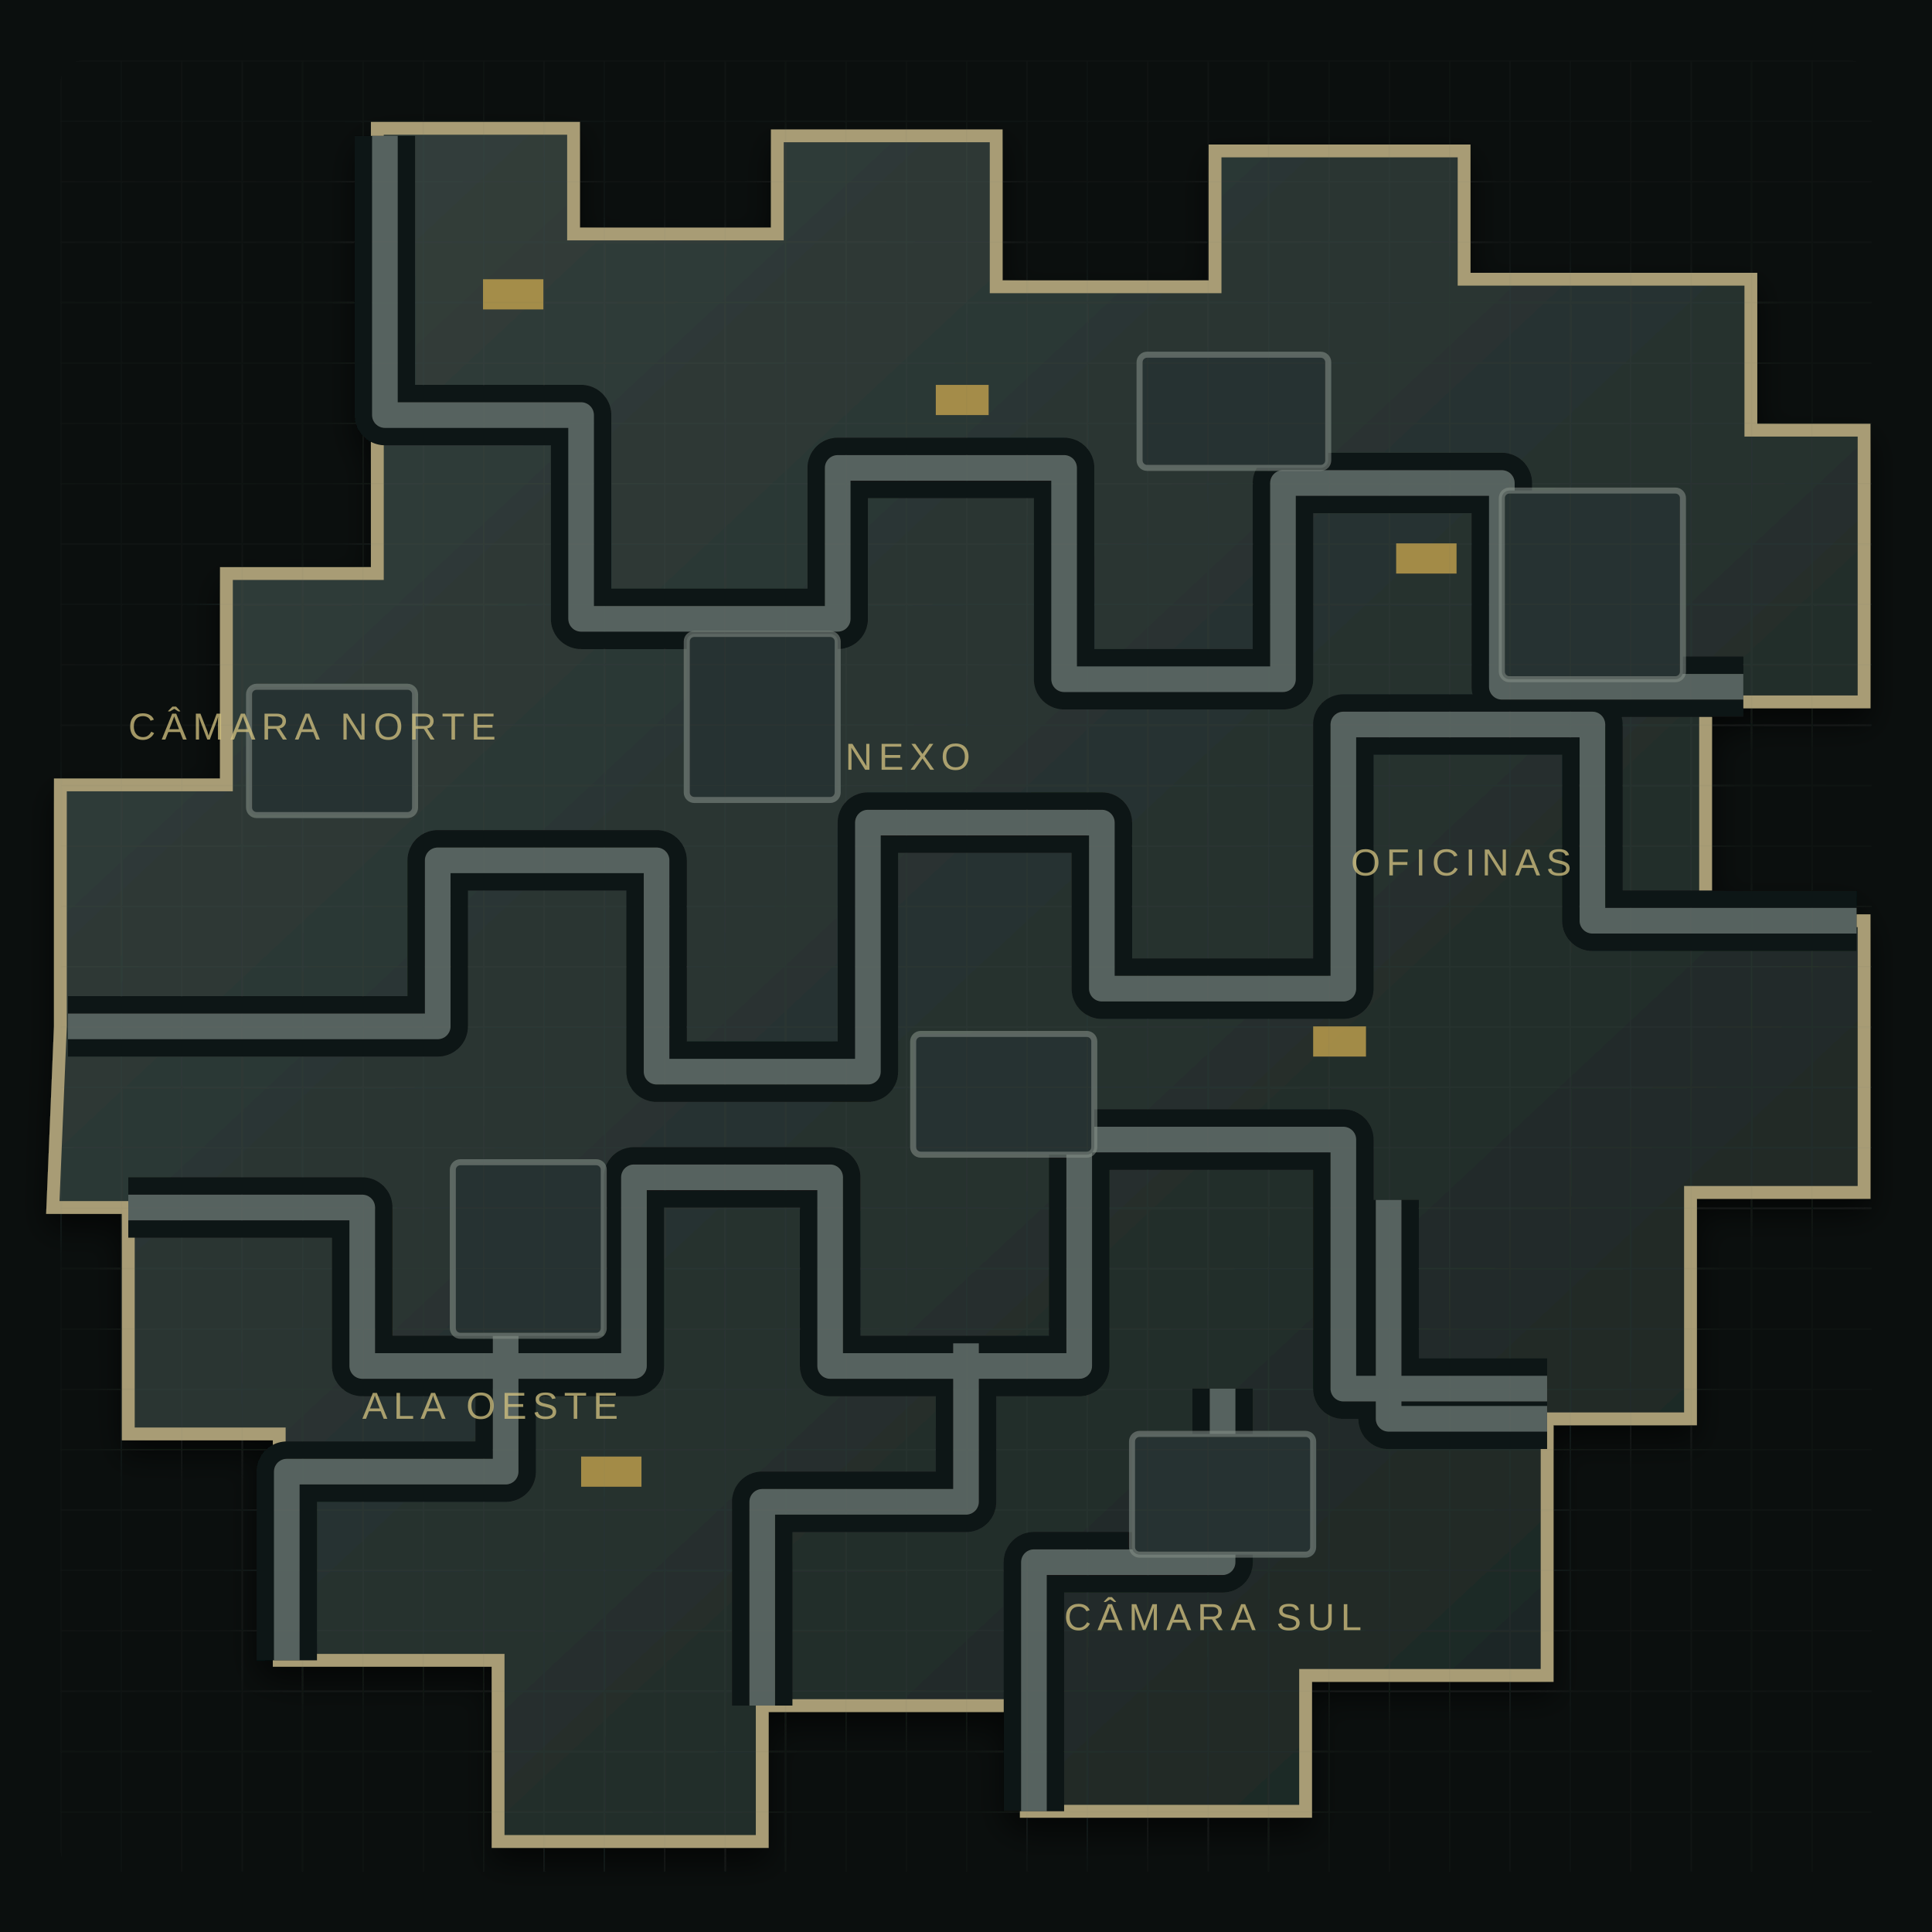
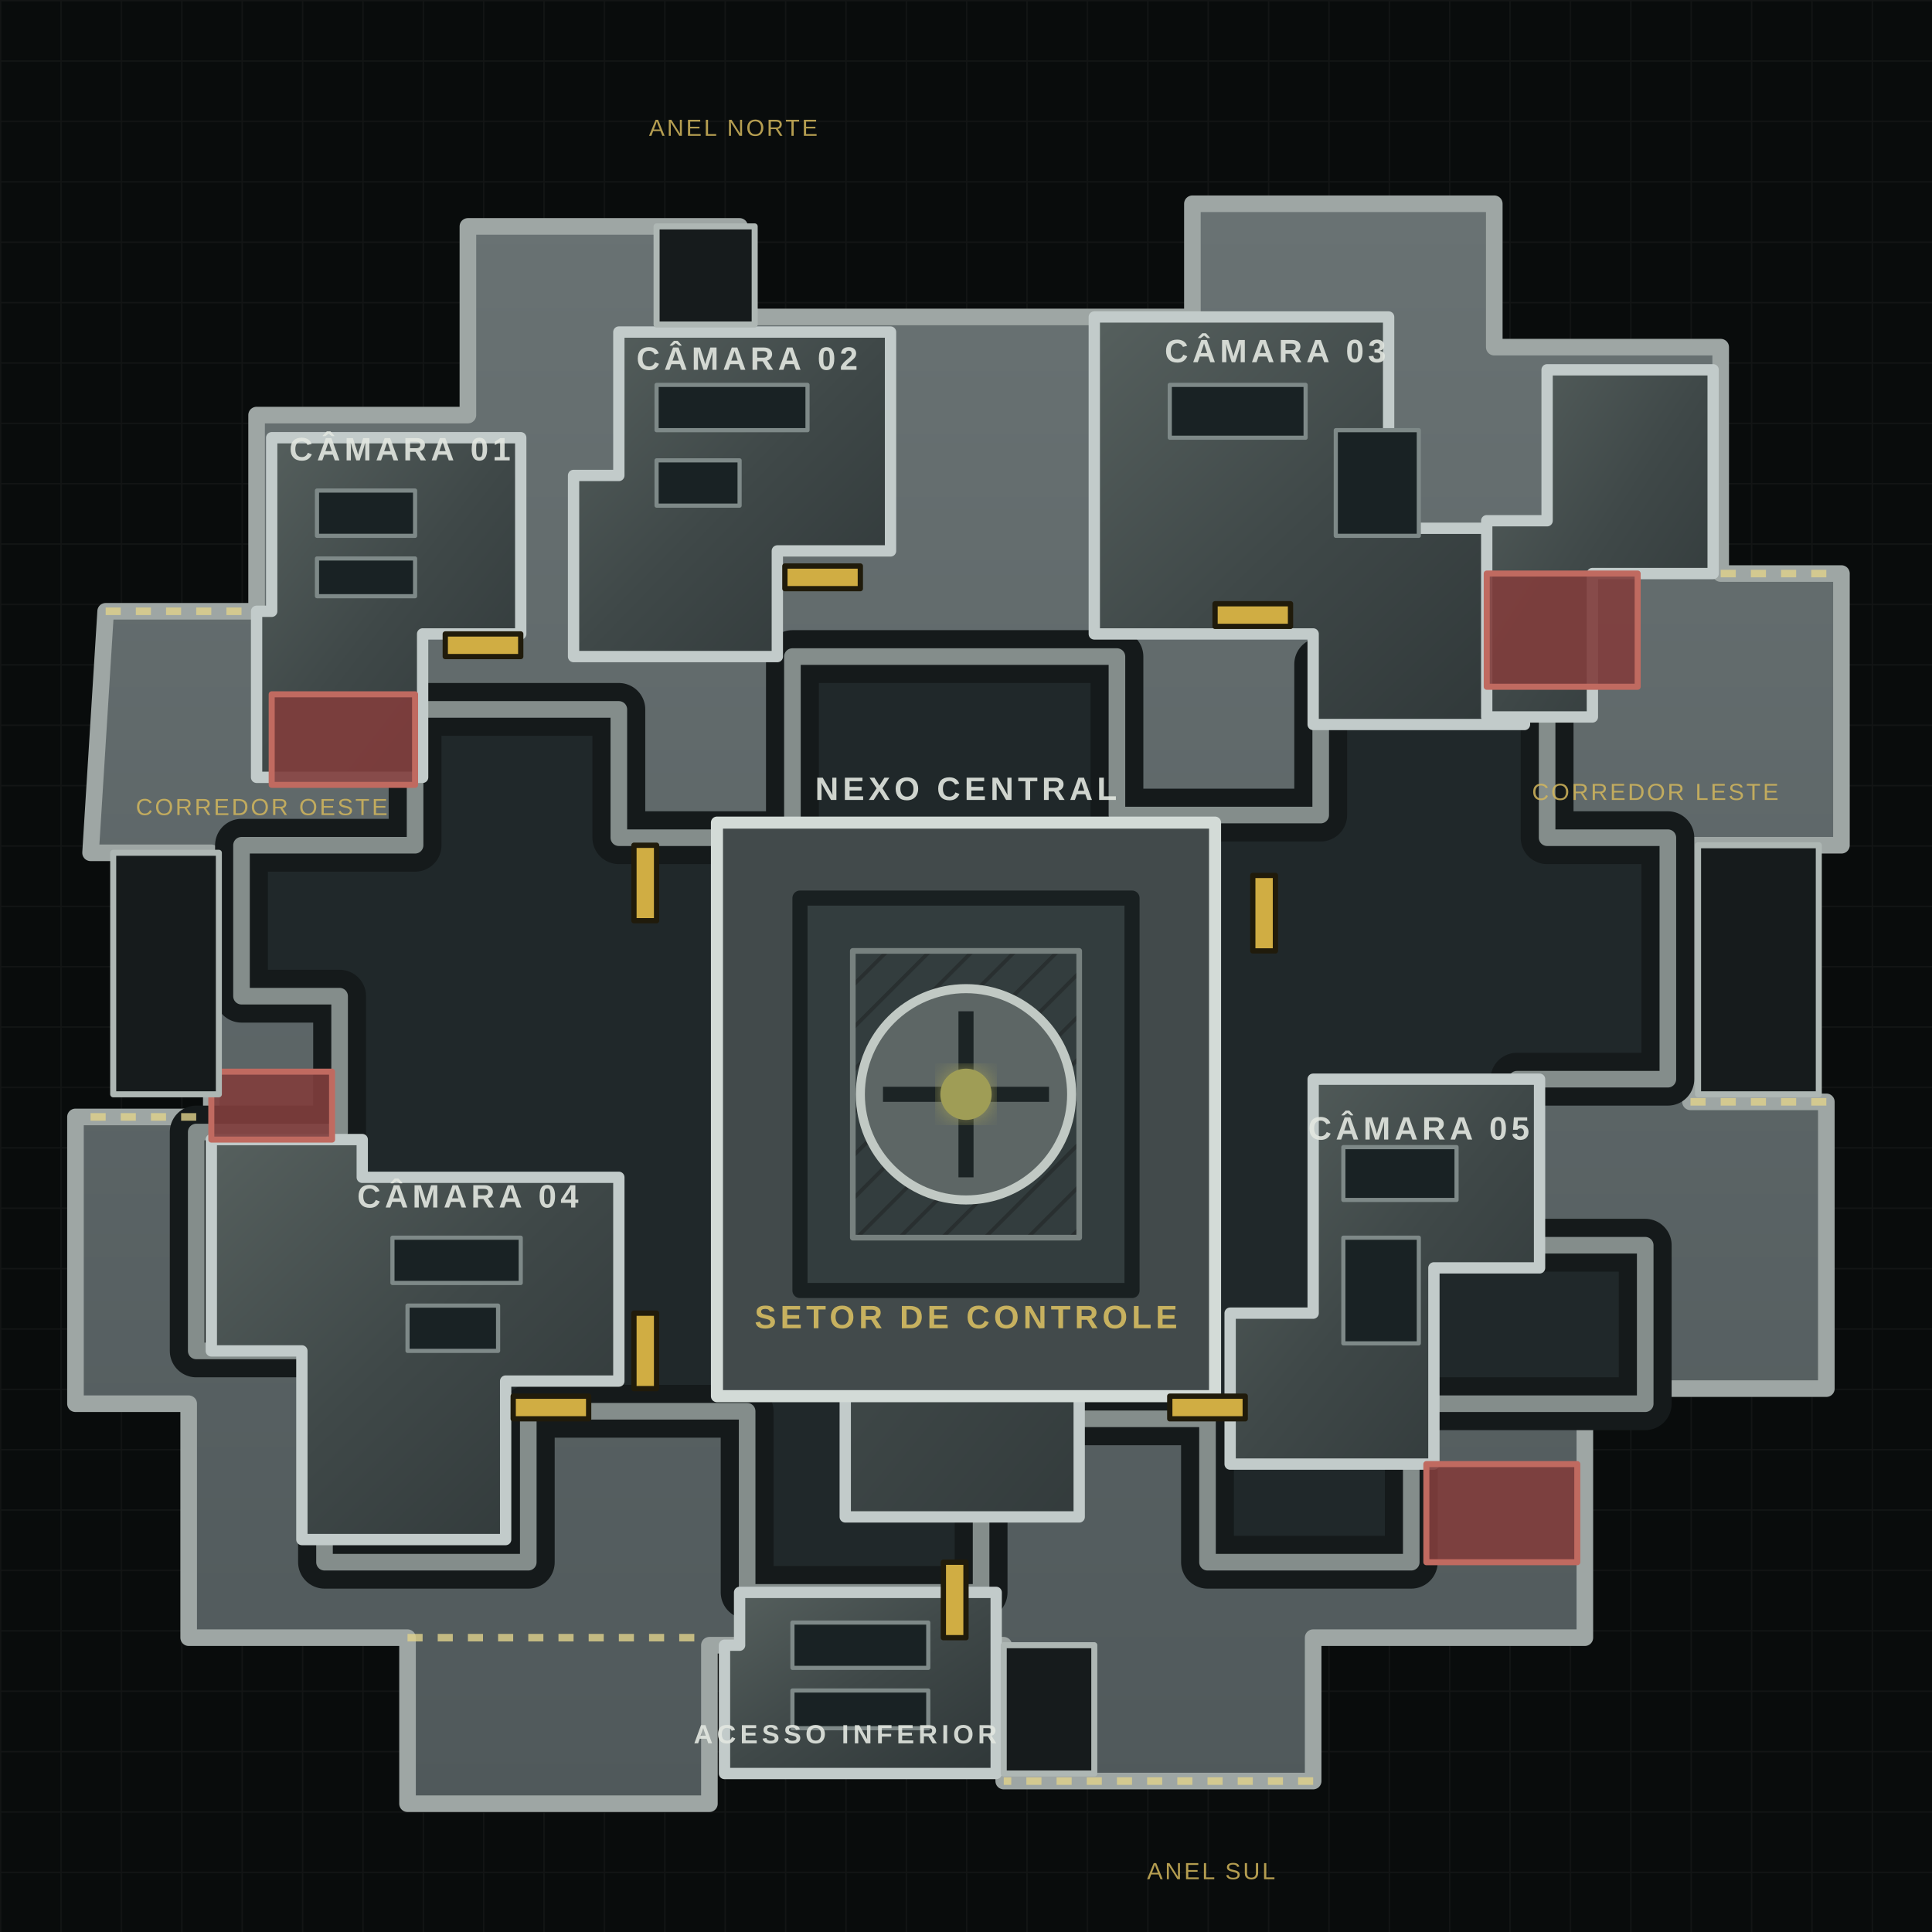
<svg xmlns="http://www.w3.org/2000/svg" viewBox="0 0 256 256" role="img" aria-label="Planta tática do Labirinto">
  <defs>
-     <linearGradient id="floor" x1="0" y1="0" x2="1" y2="1">
-       <stop stop-color="#34403d" />
-       <stop offset="1" stop-color="#1b2422" />
+     <linearGradient id="lab-floor" x1="0" y1="0" x2="1" y2="1">
+       <stop stop-color="#56605e" />
+       <stop offset=".5" stop-color="#3f4848" />
+       <stop offset="1" stop-color="#2f3738" />
    </linearGradient>
-     <pattern id="grid" width="8" height="8" patternUnits="userSpaceOnUse">
-       <path d="M8 0H0V8" fill="none" stroke="#60706a" stroke-opacity=".12" stroke-width=".35" />
+     <linearGradient id="lab-hall" x1="0" y1="0" x2="0" y2="1">
+       <stop stop-color="#697273" />
+       <stop offset="1" stop-color="#50595b" />
+     </linearGradient>
+     <pattern id="lab-grid" width="8" height="8" patternUnits="userSpaceOnUse">
+       <path d="M8 0H0V8" fill="none" stroke="#bfccbd" stroke-opacity=".08" stroke-width=".35" />
    </pattern>
-     <filter id="shadow">
-       <feDropShadow dx="0" dy="2" stdDeviation="2" flood-opacity=".6" />
+     <pattern id="lab-hatch" width="4" height="4" patternUnits="userSpaceOnUse" patternTransform="rotate(45)">
+       <path d="M0 0V4" stroke="#1c2020" stroke-width="1" opacity=".45" />
+     </pattern>
+     <filter id="lab-glow">
+       <feGaussianBlur stdDeviation="1.6" result="blur" />
+       <feMerge>
+         <feMergeNode in="blur" />
+         <feMergeNode in="SourceGraphic" />
+       </feMerge>
    </filter>
  </defs>
-   <rect width="256" height="256" fill="#0b0f0e" />
-   <g filter="url(#shadow)">
-     <path d="M8 136L8 104 30 104 30 76 50 76 50 17 76 17 76 31 103 31 103 18 132 18 132 38 161 38 161 20 194 20 194 37 232 37 232 57 247 57 247 93 226 93 226 122 247 122 247 158 224 158 224 188 205 188 205 222 173 222 173 240 136 240 136 226 101 226 101 244 66 244 66 220 37 220 37 190 17 190 17 160 7 160Z" fill="url(#floor)" stroke="#a89c74" stroke-width="1.7" />
-     <path d="M9 136H58V114H87V142H115V109H146V131H178V96H211V122H246M51 18V55H77V82H111V62H141V90H170V64H199V91H231M17 160H48V181H84V156H110V181H143V151H178V184H205M38 220V195H67V177M101 226V199H128V178M137 240V207H162V184M205 188H184V159" fill="none" stroke="#0d1414" stroke-width="8" stroke-linejoin="round" />
-     <path d="M9 136H58V114H87V142H115V109H146V131H178V96H211V122H246M51 18V55H77V82H111V62H141V90H170V64H199V91H231M17 160H48V181H84V156H110V181H143V151H178V184H205M38 220V195H67V177M101 226V199H128V178M137 240V207H162V184M205 188H184V159" fill="none" stroke="#77837e" stroke-opacity=".7" stroke-width="3.4" stroke-linejoin="round" />
-     <g fill="#273130" stroke="#87918a" stroke-opacity=".55" stroke-width=".8">
-       <rect x="33" y="91" width="22" height="17" rx="1" />
-       <rect x="91" y="84" width="20" height="22" rx="1" />
-       <rect x="151" y="47" width="25" height="15" rx="1" />
-       <rect x="199" y="65" width="24" height="25" rx="1" />
-       <rect x="60" y="154" width="20" height="23" rx="1" />
-       <rect x="121" y="137" width="24" height="16" rx="1" />
-       <rect x="150" y="190" width="24" height="16" rx="1" />
+   <rect width="256" height="256" fill="#090c0c" />
+   <rect width="256" height="256" fill="url(#lab-grid)" opacity=".65" />
+   <g stroke-linejoin="round">
+     <path d="M14 81H34V55H62V30H98V42H158V27H198V46H228V76H244V112H224V146H242V184H210V217H174V236H133V218H94V239H54V217H25V186H10V148H28V113H12Z" fill="url(#lab-hall)" stroke="#9ea6a4" stroke-width="2.2" />
+     <path d="M32 112H55V94H82V111H105V87H148V108H175V88H205V111H221V143H201V165H218V186H187V207H160V188H130V211H99V187H70V207H43V179H26V150H45V132H32Z" fill="#20282a" stroke="#151a1b" stroke-width="7" />
+     <path d="M32 112H55V94H82V111H105V87H148V108H175V88H205V111H221V143H201V165H218V186H187V207H160V188H130V211H99V187H70V207H43V179H26V150H45V132H32Z" fill="none" stroke="#a3adab" stroke-opacity=".78" stroke-width="2.2" />
+     <g fill="url(#lab-floor)" stroke="#c2cbca" stroke-width="1.5">
+       <path d="M36 58H69V84H56V103H34V81H36Z" />
+       <path d="M82 44H118V73H103V87H76V63H82Z" />
+       <path d="M145 42H184V70H202V96H174V84H145Z" />
+       <path d="M48 156H82V183H67V204H40V179H28V151H48Z" />
+       <path d="M96 124H159V182H143V201H112V183H95Z" />
+       <path d="M174 143H204V168H190V194H163V174H174Z" />
+       <path d="M98 211H132V235H96V218H98Z" />
+       <path d="M205 49H227V76H211V95H197V69H205Z" />
    </g>
-     <g fill="#b99b4c" fill-opacity=".85">
-       <rect x="64" y="37" width="8" height="4" />
-       <rect x="124" y="51" width="7" height="4" />
-       <rect x="185" y="72" width="8" height="4" />
-       <rect x="77" y="193" width="8" height="4" />
-       <rect x="174" y="136" width="7" height="4" />
+     <path d="M95 109H161V185H95Z" fill="#424a4b" stroke="#d3dbd7" stroke-width="1.6" />
+     <path d="M106 119H150V171H106Z" fill="#333d3e" stroke="#192021" stroke-width="2" />
+     <path d="M113 126H143V164H113Z" fill="url(#lab-hatch)" stroke="#77817f" stroke-width=".75" />
+     <circle cx="128" cy="145" r="14" fill="#5d6665" stroke="#c1c9c4" stroke-width="1.2" />
+     <path d="M117 145H139M128 134V156" stroke="#1c2425" stroke-width="2" />
+     <circle cx="128" cy="145" r="3.4" fill="#9f9d57" filter="url(#lab-glow)" />
+     <g fill="#192224" stroke="#7e8988" stroke-width=".55">
+       <rect x="42" y="65" width="13" height="6" />
+       <rect x="42" y="74" width="13" height="5" />
+       <rect x="87" y="51" width="20" height="6" />
+       <rect x="87" y="61" width="11" height="6" />
+       <rect x="155" y="51" width="18" height="7" />
+       <rect x="177" y="57" width="11" height="14" />
+       <rect x="52" y="164" width="17" height="6" />
+       <rect x="54" y="173" width="12" height="6" />
+       <rect x="178" y="152" width="15" height="7" />
+       <rect x="178" y="164" width="10" height="14" />
+       <rect x="105" y="215" width="18" height="6" />
+       <rect x="105" y="224" width="18" height="5" />
    </g>
-     <rect x="8" y="8" width="240" height="240" rx="3" fill="url(#grid)" opacity=".45" />
+     <g fill="#d0ad43" stroke="#201b0b" stroke-width=".7">
+       <rect x="59" y="84" width="10" height="3" />
+       <rect x="104" y="75" width="10" height="3" />
+       <rect x="161" y="80" width="10" height="3" />
+       <rect x="84" y="112" width="3" height="10" />
+       <rect x="166" y="116" width="3" height="10" />
+       <rect x="84" y="174" width="3" height="10" />
+       <rect x="155" y="185" width="10" height="3" />
+       <rect x="68" y="185" width="10" height="3" />
+       <rect x="125" y="207" width="3" height="10" />
+     </g>
+     <g fill="#813d3c" fill-opacity=".9" stroke="#c06a60" stroke-width=".8">
+       <path d="M36 92H55V104H36Z" />
+       <path d="M197 76H217V91H197Z" />
+       <path d="M28 142H44V151H28Z" />
+       <path d="M189 194H209V207H189Z" />
+     </g>
+     <g fill="#161b1c" stroke="#aeb7b4" stroke-width=".8">
+       <path d="M15 113H29V145H15Z" />
+       <path d="M225 112H241V145H225Z" />
+       <path d="M87 30H100V43H87Z" />
+       <path d="M133 218H145V235H133Z" />
+     </g>
+     <path d="M14 81H34M12 148H28M228 76H244M224 146H242M54 217H94M174 236H133" fill="none" stroke="#e0d28b" stroke-width="1" stroke-dasharray="2 2" opacity=".8" />
  </g>
-   <g fill="#d5c481" font-family="Arial, sans-serif" font-size="5" letter-spacing=".8" opacity=".75">
-     <text x="17" y="98">CÂMARA NORTE</text>
-     <text x="112" y="102">NEXO</text>
-     <text x="179" y="116">OFICINAS</text>
-     <text x="48" y="188">ALA OESTE</text>
-     <text x="141" y="216">CÂMARA SUL</text>
+   <g fill="#e2e7e0" font-family="Arial, sans-serif" font-size="4.3" font-weight="700" letter-spacing=".55" text-anchor="middle" opacity=".9">
+     <text x="53" y="61">CÂMARA 01</text>
+     <text x="99" y="49">CÂMARA 02</text>
+     <text x="169" y="48">CÂMARA 03</text>
+     <text x="62" y="160">CÂMARA 04</text>
+     <text x="128" y="106">NEXO CENTRAL</text>
+     <text x="188" y="151">CÂMARA 05</text>
+     <text x="128" y="176" fill="#d6bd62">SETOR DE CONTROLE</text>
+     <text x="112" y="231" font-size="3.5">ACESSO INFERIOR</text>
+   </g>
+   <g fill="#d2b65c" font-family="Arial, sans-serif" font-size="3.1" letter-spacing=".3" opacity=".85">
+     <text x="18" y="108">CORREDOR OESTE</text>
+     <text x="203" y="106">CORREDOR LESTE</text>
+     <text x="86" y="18">ANEL NORTE</text>
+     <text x="152" y="249">ANEL SUL</text>
  </g>
</svg>
